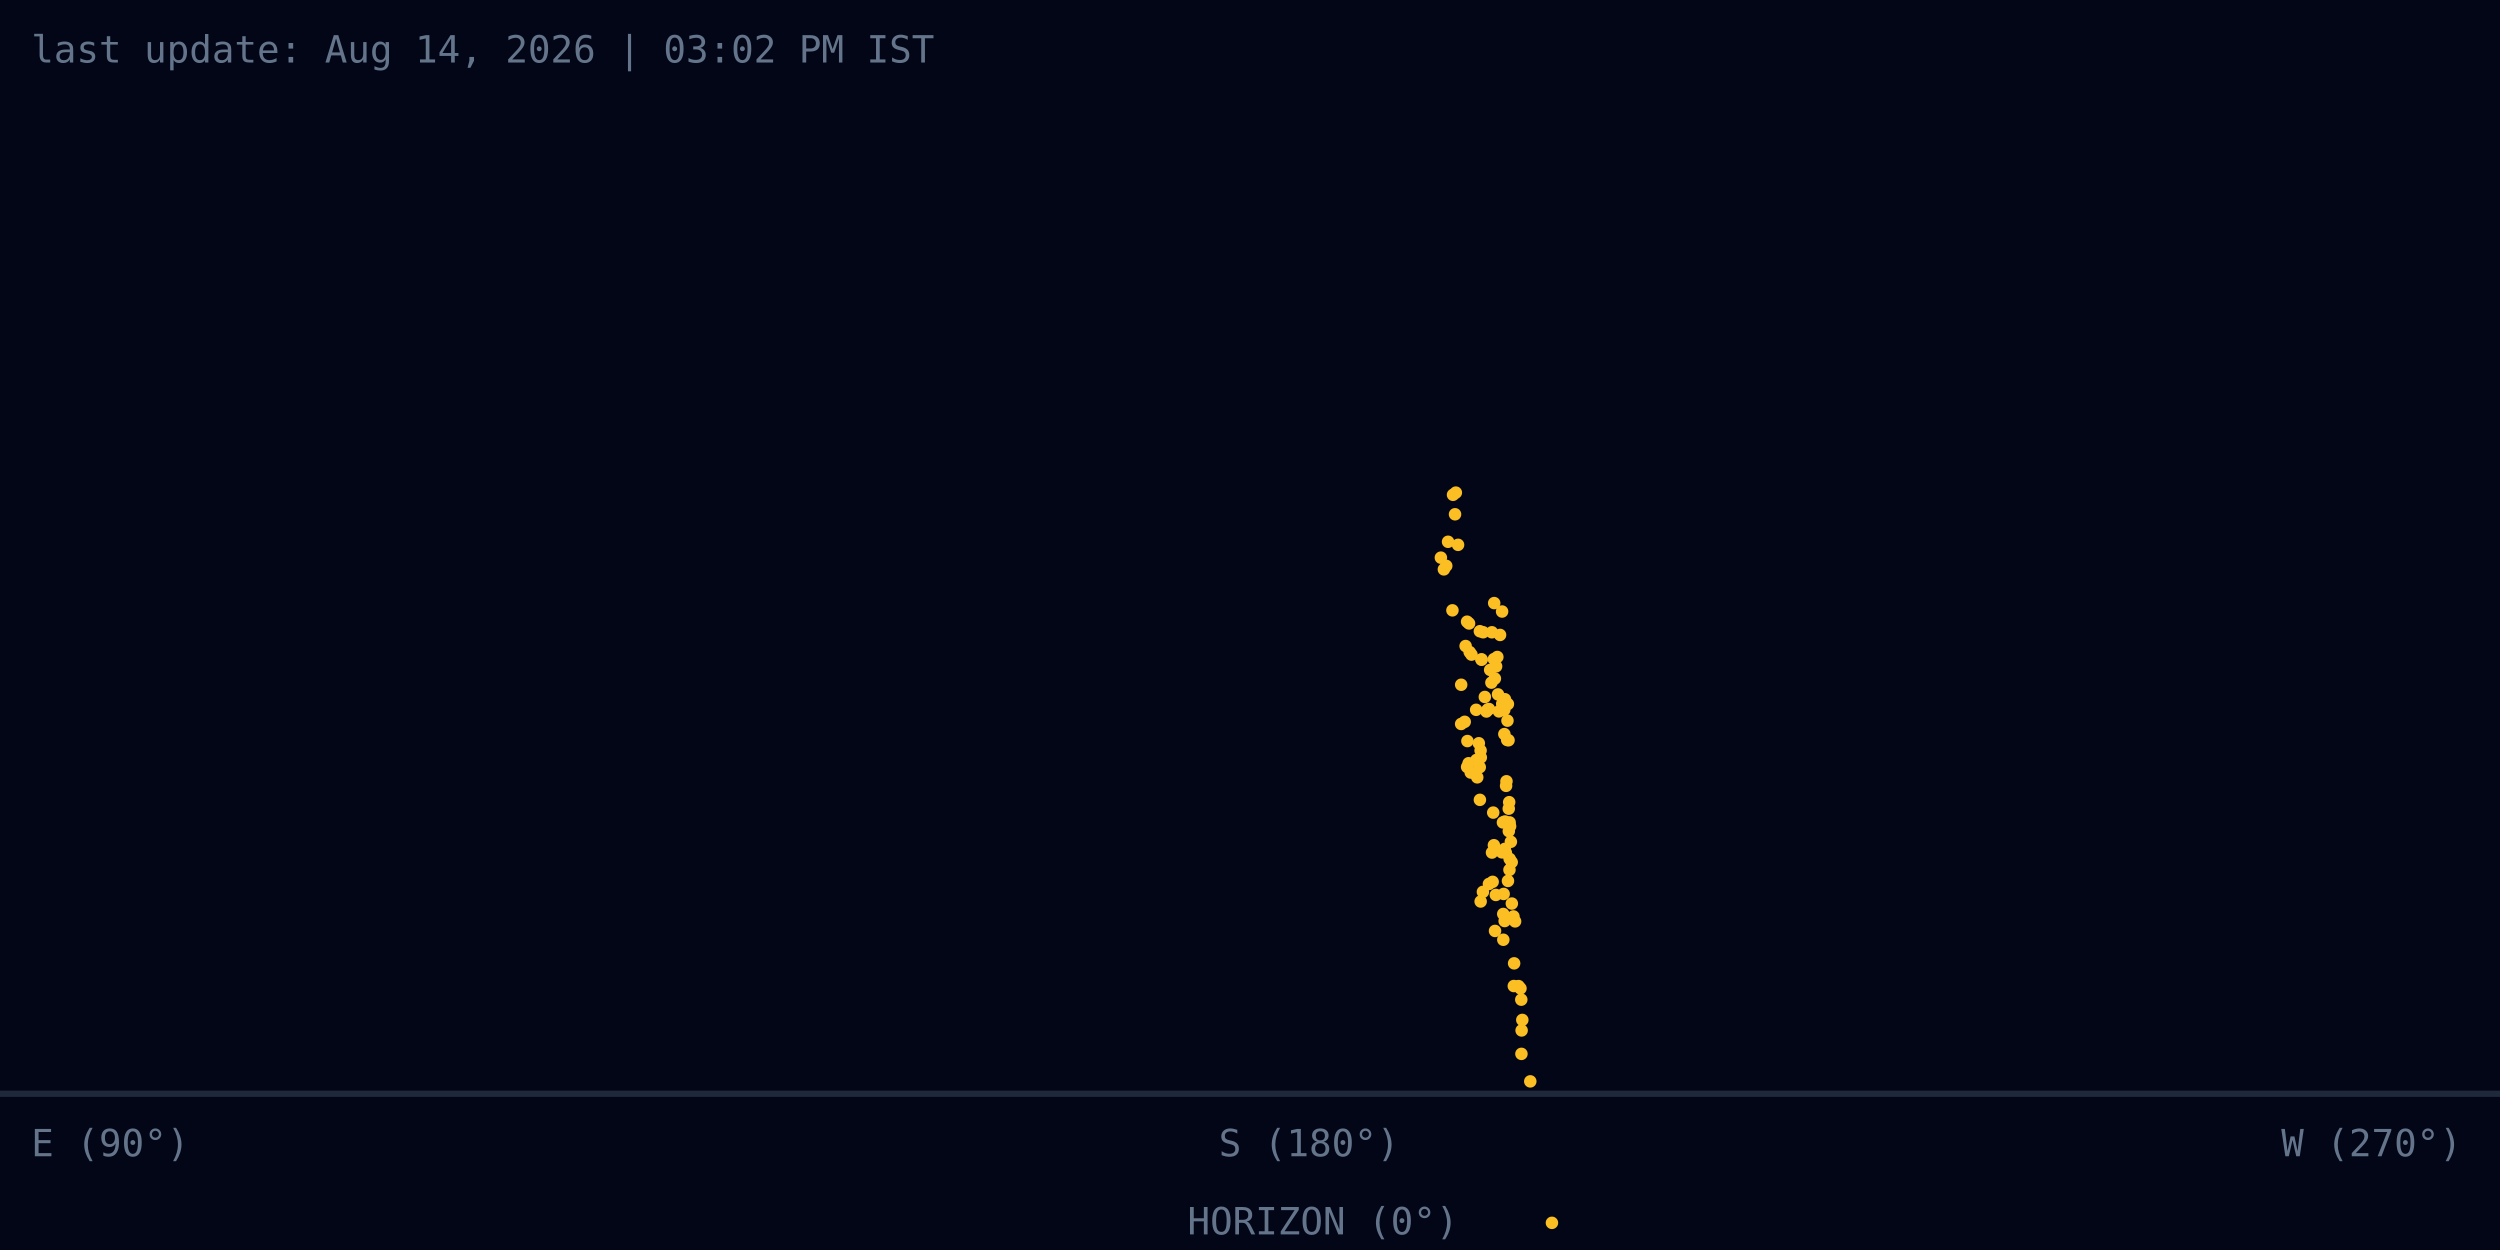
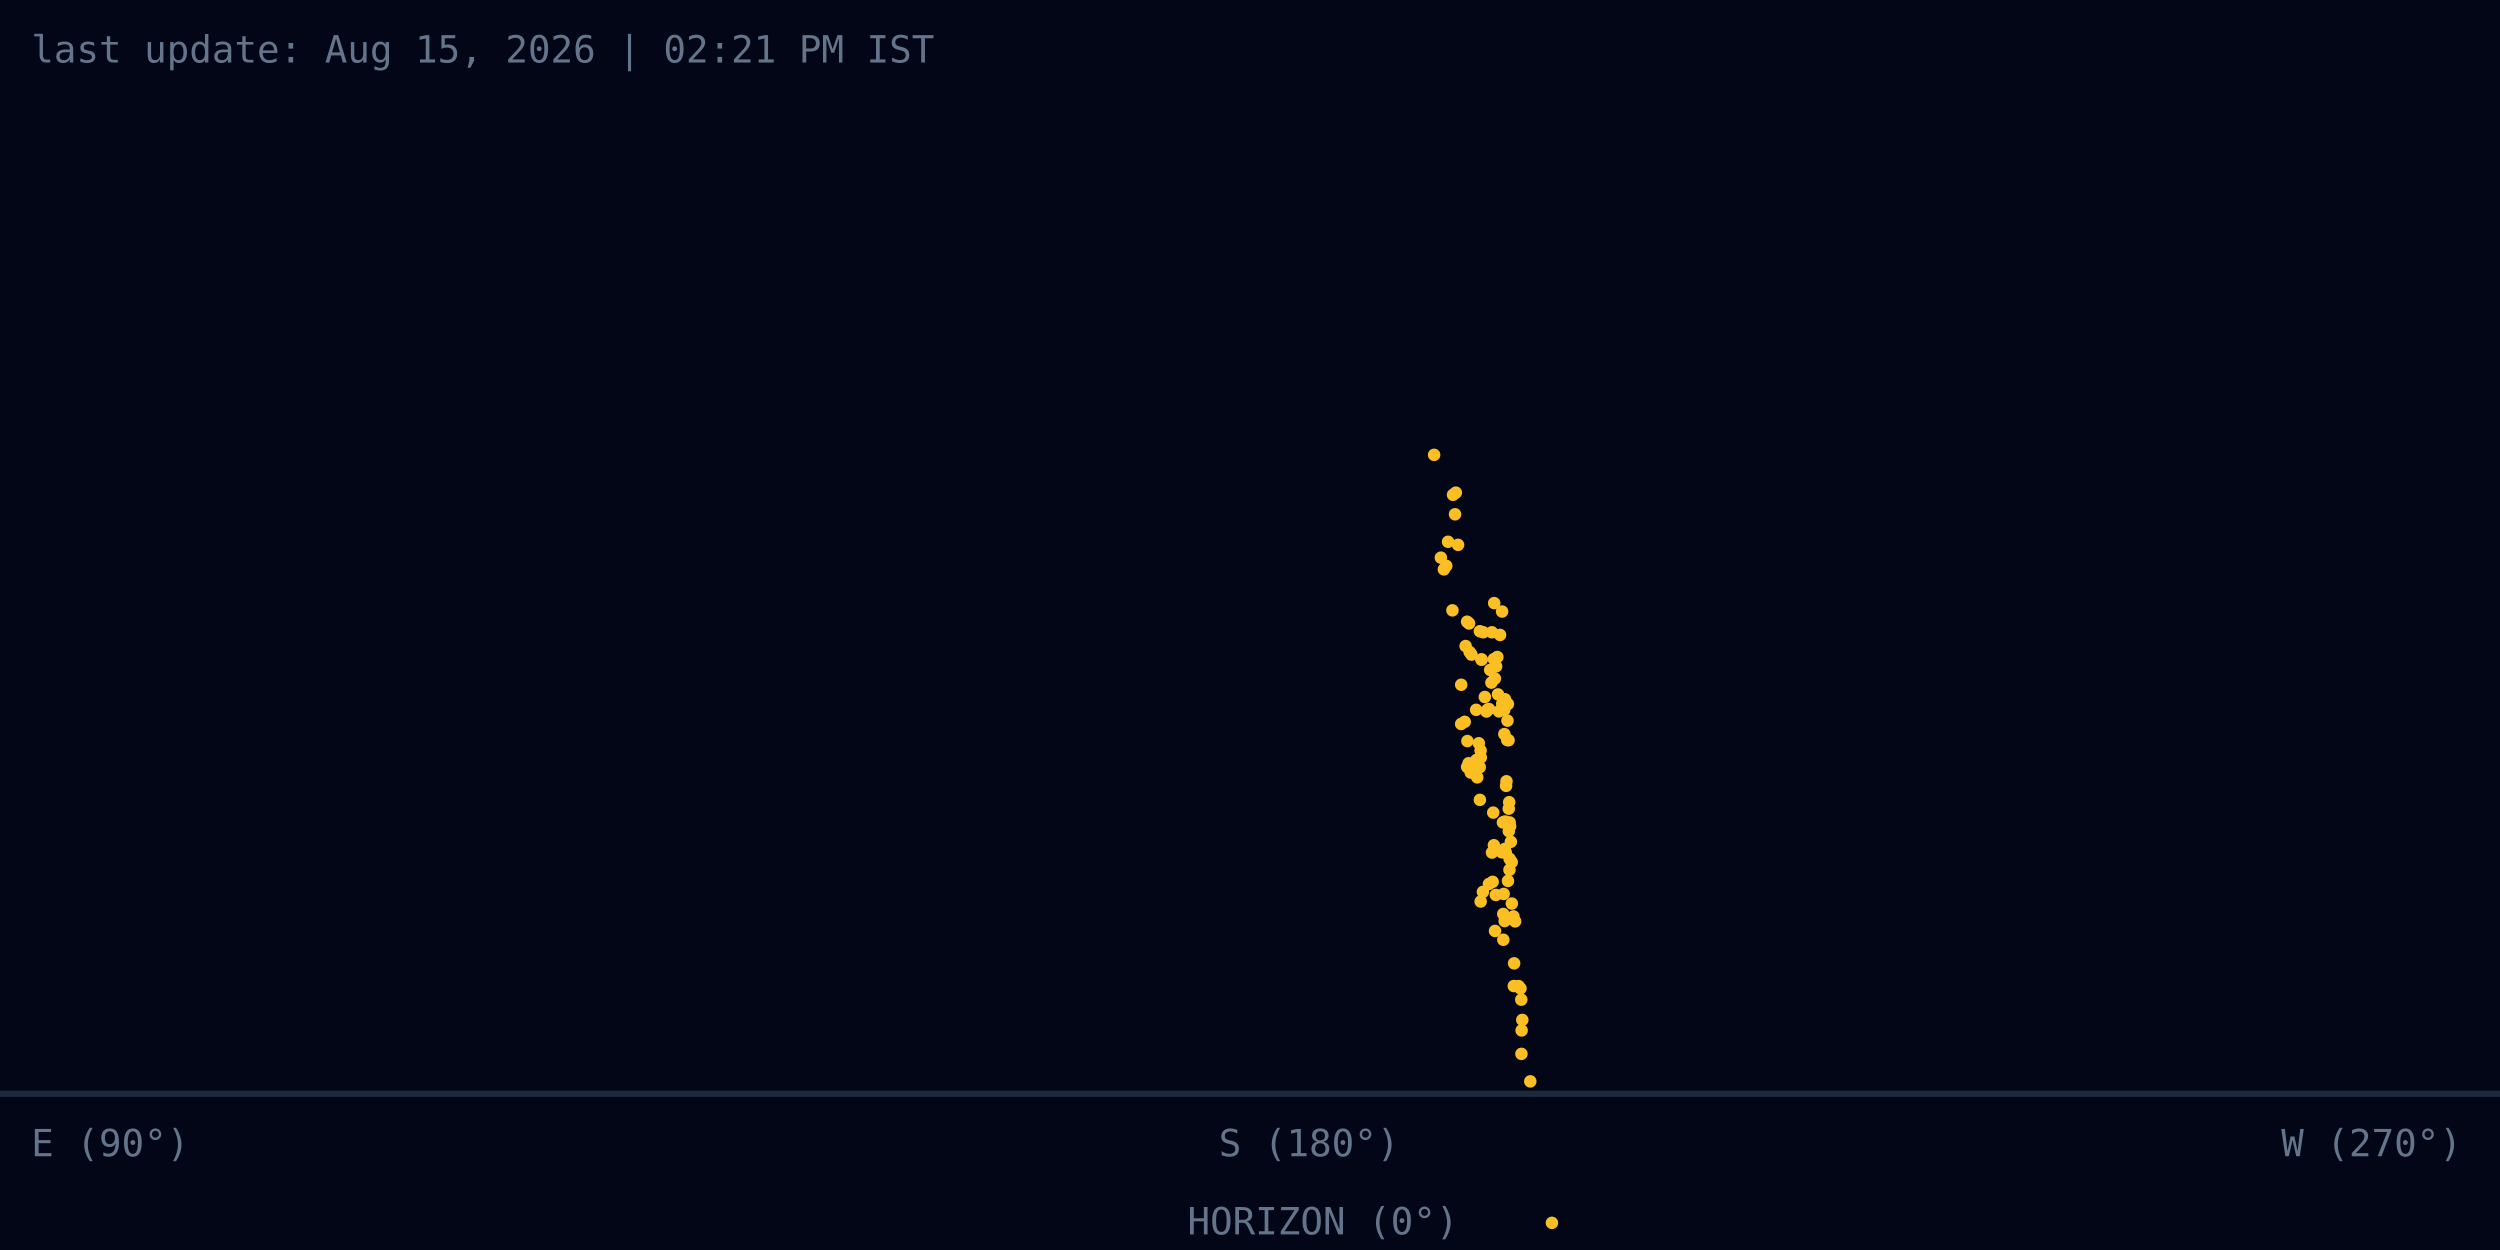
<svg xmlns="http://www.w3.org/2000/svg" width="800" height="400" viewBox="0 0 800 400">
  <rect width="800" height="400" fill="#020617" />
-   <text id="last-update" x="10" y="20" fill="#64748b" font-family="monospace">last update: Aug 14, 2026 | 03:02 PM IST</text>
+   <text id="last-update" x="10" y="20" fill="#64748b" font-family="monospace">last update: Aug 15, 2026 | 02:21 PM IST</text>
  <line x1="0" y1="350" x2="800" y2="350" stroke="#1e293b" stroke-width="2" />
  <text x="380" y="395" fill="#64748b" font-size="12" font-family="monospace">HORIZON (0°)</text>
  <text x="730" y="370" fill="#64748b" font-size="12" font-family="monospace">W (270°)</text>
  <text x="390" y="370" fill="#64748b" font-size="12" font-family="monospace">S (180°)</text>
  <text x="10" y="370" fill="#64748b" font-size="12" font-family="monospace">E (90°)</text>
  <g id="analemma-points">
    <circle cx=" 465.61" cy=" 164.57" r="2" fill="#fbbf24">
 </circle>
    <circle cx=" 467.57" cy=" 231.67" r="2" fill="#fbbf24">
 </circle>
    <circle cx=" 467.58" cy=" 219.12" r="2" fill="#fbbf24">
 </circle>
    <circle cx=" 468.71" cy=" 230.98" r="2" fill="#fbbf24">
 </circle>
    <circle cx=" 469.57" cy=" 237.14" r="2" fill="#fbbf24">
 </circle>
    <circle cx=" 469.00" cy=" 206.73" r="2" fill="#fbbf24">
 </circle>
    <circle cx=" 469.47" cy=" 198.94" r="2" fill="#fbbf24">
 </circle>
    <circle cx=" 470.10" cy=" 199.51" r="2" fill="#fbbf24">
 </circle>
    <circle cx=" 474.53" cy=" 285.41" r="2" fill="#fbbf24">
 </circle>
    <circle cx=" 472.47" cy=" 243.18" r="2" fill="#fbbf24">
 </circle>
    <circle cx=" 473.57" cy=" 255.95" r="2" fill="#fbbf24">
 </circle>
    <circle cx=" 473.22" cy=" 237.84" r="2" fill="#fbbf24">
 </circle>
    <circle cx=" 473.79" cy=" 240.17" r="2" fill="#fbbf24">
 </circle>
    <circle cx=" 473.56" cy=" 201.99" r="2" fill="#fbbf24">
 </circle>
    <circle cx=" 474.09" cy=" 210.99" r="2" fill="#fbbf24">
 </circle>
    <circle cx=" 478.41" cy=" 297.90" r="2" fill="#fbbf24">
 </circle>
    <circle cx=" 477.65" cy=" 282.19" r="2" fill="#fbbf24">
 </circle>
    <circle cx=" 477.44" cy=" 272.82" r="2" fill="#fbbf24">
 </circle>
    <circle cx=" 478.67" cy=" 286.38" r="2" fill="#fbbf24">
 </circle>
    <circle cx=" 478.05" cy=" 270.47" r="2" fill="#fbbf24">
 </circle>
    <circle cx=" 476.85" cy=" 214.37" r="2" fill="#fbbf24">
 </circle>
    <circle cx=" 477.25" cy=" 218.44" r="2" fill="#fbbf24">
 </circle>
    <circle cx=" 481.06" cy=" 300.72" r="2" fill="#fbbf24">
 </circle>
    <circle cx=" 481.04" cy=" 292.47" r="2" fill="#fbbf24">
 </circle>
    <circle cx=" 481.49" cy=" 294.73" r="2" fill="#fbbf24">
 </circle>
    <circle cx=" 481.17" cy=" 286.06" r="2" fill="#fbbf24">
 </circle>
    <circle cx=" 479.37" cy=" 222.21" r="2" fill="#fbbf24">
 </circle>
    <circle cx=" 479.67" cy=" 227.65" r="2" fill="#fbbf24">
 </circle>
    <circle cx=" 498.29" cy=" 411.31" r="2" fill="#fbbf24">
 </circle>
    <circle cx=" 498.34" cy=" 411.53" r="2" fill="#fbbf24">
 </circle>
    <circle cx=" 484.42" cy=" 315.53" r="2" fill="#fbbf24">
 </circle>
    <circle cx=" 486.86" cy=" 337.24" r="2" fill="#fbbf24">
 </circle>
    <circle cx=" 481.87" cy=" 272.88" r="2" fill="#fbbf24">
 </circle>
    <circle cx=" 482.55" cy=" 281.90" r="2" fill="#fbbf24">
 </circle>
    <circle cx=" 481.19" cy=" 226.61" r="2" fill="#fbbf24">
 </circle>
    <circle cx=" 481.39" cy=" 234.91" r="2" fill="#fbbf24">
 </circle>
    <circle cx=" 486.92" cy=" 329.74" r="2" fill="#fbbf24">
 </circle>
    <circle cx=" 483.03" cy=" 278.36" r="2" fill="#fbbf24">
 </circle>
    <circle cx=" 483.79" cy=" 289.14" r="2" fill="#fbbf24">
 </circle>
    <circle cx=" 485.93" cy=" 315.55" r="2" fill="#fbbf24">
 </circle>
    <circle cx=" 484.30" cy=" 293.26" r="2" fill="#fbbf24">
 </circle>
    <circle cx=" 482.30" cy=" 236.80" r="2" fill="#fbbf24">
 </circle>
    <circle cx=" 482.80" cy=" 258.78" r="2" fill="#fbbf24">
 </circle>
    <circle cx=" 501.22" cy=" 413.90" r="2" fill="#fbbf24">
 </circle>
    <circle cx=" 489.69" cy=" 346.04" r="2" fill="#fbbf24">
 </circle>
    <circle cx=" 486.81" cy=" 319.89" r="2" fill="#fbbf24">
 </circle>
    <circle cx=" 484.83" cy=" 294.84" r="2" fill="#fbbf24">
 </circle>
    <circle cx=" 486.55" cy=" 316.29" r="2" fill="#fbbf24">
 </circle>
    <circle cx=" 482.73" cy=" 236.88" r="2" fill="#fbbf24">
 </circle>
    <circle cx=" 483.48" cy=" 269.37" r="2" fill="#fbbf24">
 </circle>
    <circle cx=" 496.62" cy=" 391.31" r="2" fill="#fbbf24">
 </circle>
    <circle cx=" 483.75" cy=" 275.90" r="2" fill="#fbbf24">
 </circle>
    <circle cx=" 483.23" cy=" 264.40" r="2" fill="#fbbf24">
 </circle>
    <circle cx=" 482.94" cy=" 256.70" r="2" fill="#fbbf24">
 </circle>
    <circle cx=" 483.08" cy=" 263.17" r="2" fill="#fbbf24">
 </circle>
    <circle cx=" 482.53" cy=" 225.29" r="2" fill="#fbbf24">
 </circle>
    <circle cx=" 482.39" cy=" 230.61" r="2" fill="#fbbf24">
 </circle>
    <circle cx=" 487.14" cy=" 326.38" r="2" fill="#fbbf24">
 </circle>
    <circle cx=" 482.82" cy=" 265.96" r="2" fill="#fbbf24">
 </circle>
    <circle cx=" 483.09" cy=" 274.84" r="2" fill="#fbbf24">
 </circle>
    <circle cx=" 482.07" cy=" 250.01" r="2" fill="#fbbf24">
 </circle>
    <circle cx=" 481.95" cy=" 251.47" r="2" fill="#fbbf24">
 </circle>
    <circle cx=" 481.58" cy=" 223.76" r="2" fill="#fbbf24">
 </circle>
    <circle cx=" 481.36" cy=" 227.15" r="2" fill="#fbbf24">
 </circle>
    <circle cx=" 484.52" cy=" 308.27" r="2" fill="#fbbf24">
 </circle>
    <circle cx=" 481.59" cy=" 262.88" r="2" fill="#fbbf24">
 </circle>
    <circle cx=" 480.71" cy=" 225.23" r="2" fill="#fbbf24">
 </circle>
    <circle cx=" 481.54" cy=" 271.65" r="2" fill="#fbbf24">
 </circle>
    <circle cx=" 480.94" cy=" 263.18" r="2" fill="#fbbf24">
 </circle>
    <circle cx=" 480.67" cy=" 195.69" r="2" fill="#fbbf24">
 </circle>
    <circle cx=" 480.02" cy=" 203.18" r="2" fill="#fbbf24">
 </circle>
    <circle cx=" 480.62" cy=" 272.75" r="2" fill="#fbbf24">
 </circle>
    <circle cx=" 479.15" cy=" 210.24" r="2" fill="#fbbf24">
 </circle>
    <circle cx=" 478.75" cy=" 213.23" r="2" fill="#fbbf24">
 </circle>
    <circle cx=" 478.36" cy=" 217.14" r="2" fill="#fbbf24">
 </circle>
    <circle cx=" 478.05" cy=" 210.91" r="2" fill="#fbbf24">
 </circle>
    <circle cx=" 478.14" cy=" 192.99" r="2" fill="#fbbf24">
 </circle>
    <circle cx=" 477.41" cy=" 202.33" r="2" fill="#fbbf24">
 </circle>
    <circle cx=" 477.83" cy=" 260.03" r="2" fill="#fbbf24">
 </circle>
    <circle cx=" 476.48" cy=" 226.89" r="2" fill="#fbbf24">
 </circle>
    <circle cx=" 476.07" cy=" 227.06" r="2" fill="#fbbf24">
 </circle>
    <circle cx=" 475.66" cy=" 227.68" r="2" fill="#fbbf24">
 </circle>
    <circle cx=" 475.15" cy=" 223.03" r="2" fill="#fbbf24">
 </circle>
    <circle cx=" 474.61" cy=" 202.32" r="2" fill="#fbbf24">
 </circle>
    <circle cx=" 474.09" cy=" 211.11" r="2" fill="#fbbf24">
 </circle>
    <circle cx=" 476.46" cy=" 282.87" r="2" fill="#fbbf24">
 </circle>
    <circle cx=" 473.86" cy=" 242.39" r="2" fill="#fbbf24">
 </circle>
    <circle cx=" 473.52" cy=" 245.50" r="2" fill="#fbbf24">
 </circle>
    <circle cx=" 472.37" cy=" 227.14" r="2" fill="#fbbf24">
 </circle>
    <circle cx=" 472.72" cy=" 248.75" r="2" fill="#fbbf24">
 </circle>
    <circle cx=" 470.88" cy=" 209.48" r="2" fill="#fbbf24">
 </circle>
    <circle cx=" 470.29" cy=" 208.66" r="2" fill="#fbbf24">
 </circle>
    <circle cx=" 473.81" cy=" 288.48" r="2" fill="#fbbf24">
 </circle>
    <circle cx=" 470.64" cy=" 247.22" r="2" fill="#fbbf24">
 </circle>
    <circle cx=" 469.96" cy=" 244.24" r="2" fill="#fbbf24">
 </circle>
    <circle cx=" 469.48" cy=" 245.43" r="2" fill="#fbbf24">
 </circle>
    <circle cx=" 466.58" cy=" 174.35" r="2" fill="#fbbf24">
 </circle>
    <circle cx=" 465.87" cy=" 157.64" r="2" fill="#fbbf24">
 </circle>
    <circle cx=" 464.97" cy=" 158.34" r="2" fill="#fbbf24">
 </circle>
    <circle cx=" 464.78" cy=" 195.31" r="2" fill="#fbbf24">
 </circle>
    <circle cx=" 463.38" cy=" 173.37" r="2" fill="#fbbf24">
 </circle>
    <circle cx=" 462.80" cy=" 181.08" r="2" fill="#fbbf24">
 </circle>
    <circle cx=" 462.04" cy=" 182.20" r="2" fill="#fbbf24">
 </circle>
    <circle cx=" 461.08" cy=" 178.45" r="2" fill="#fbbf24">
 </circle>
+     <circle cx=" 458.92" cy=" 145.55" r="2" fill="#fbbf24">
+  </circle>
  </g>
</svg>
